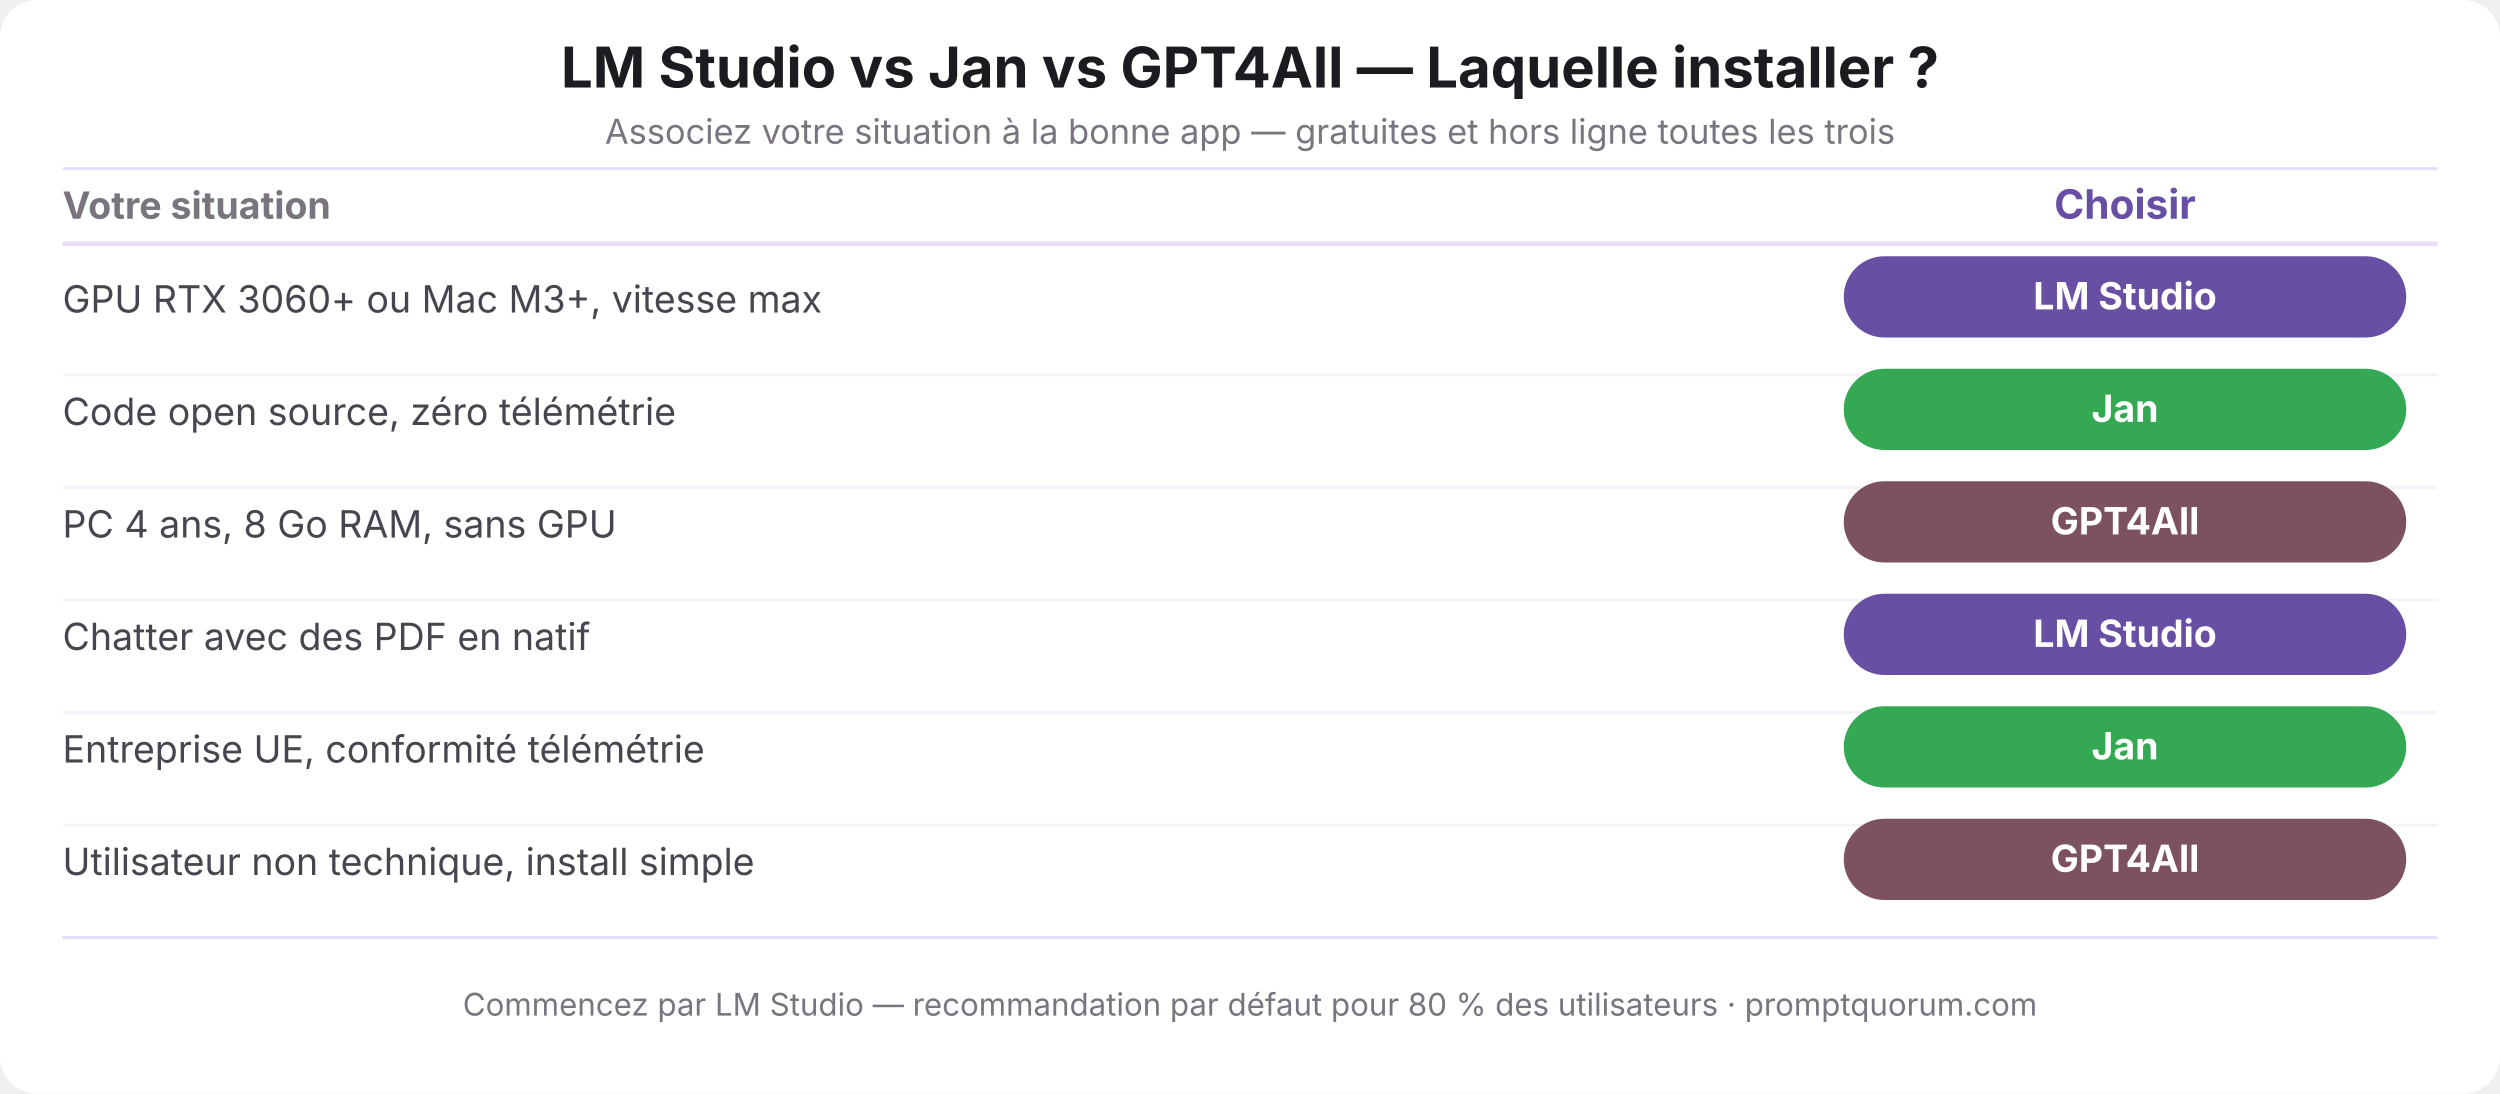
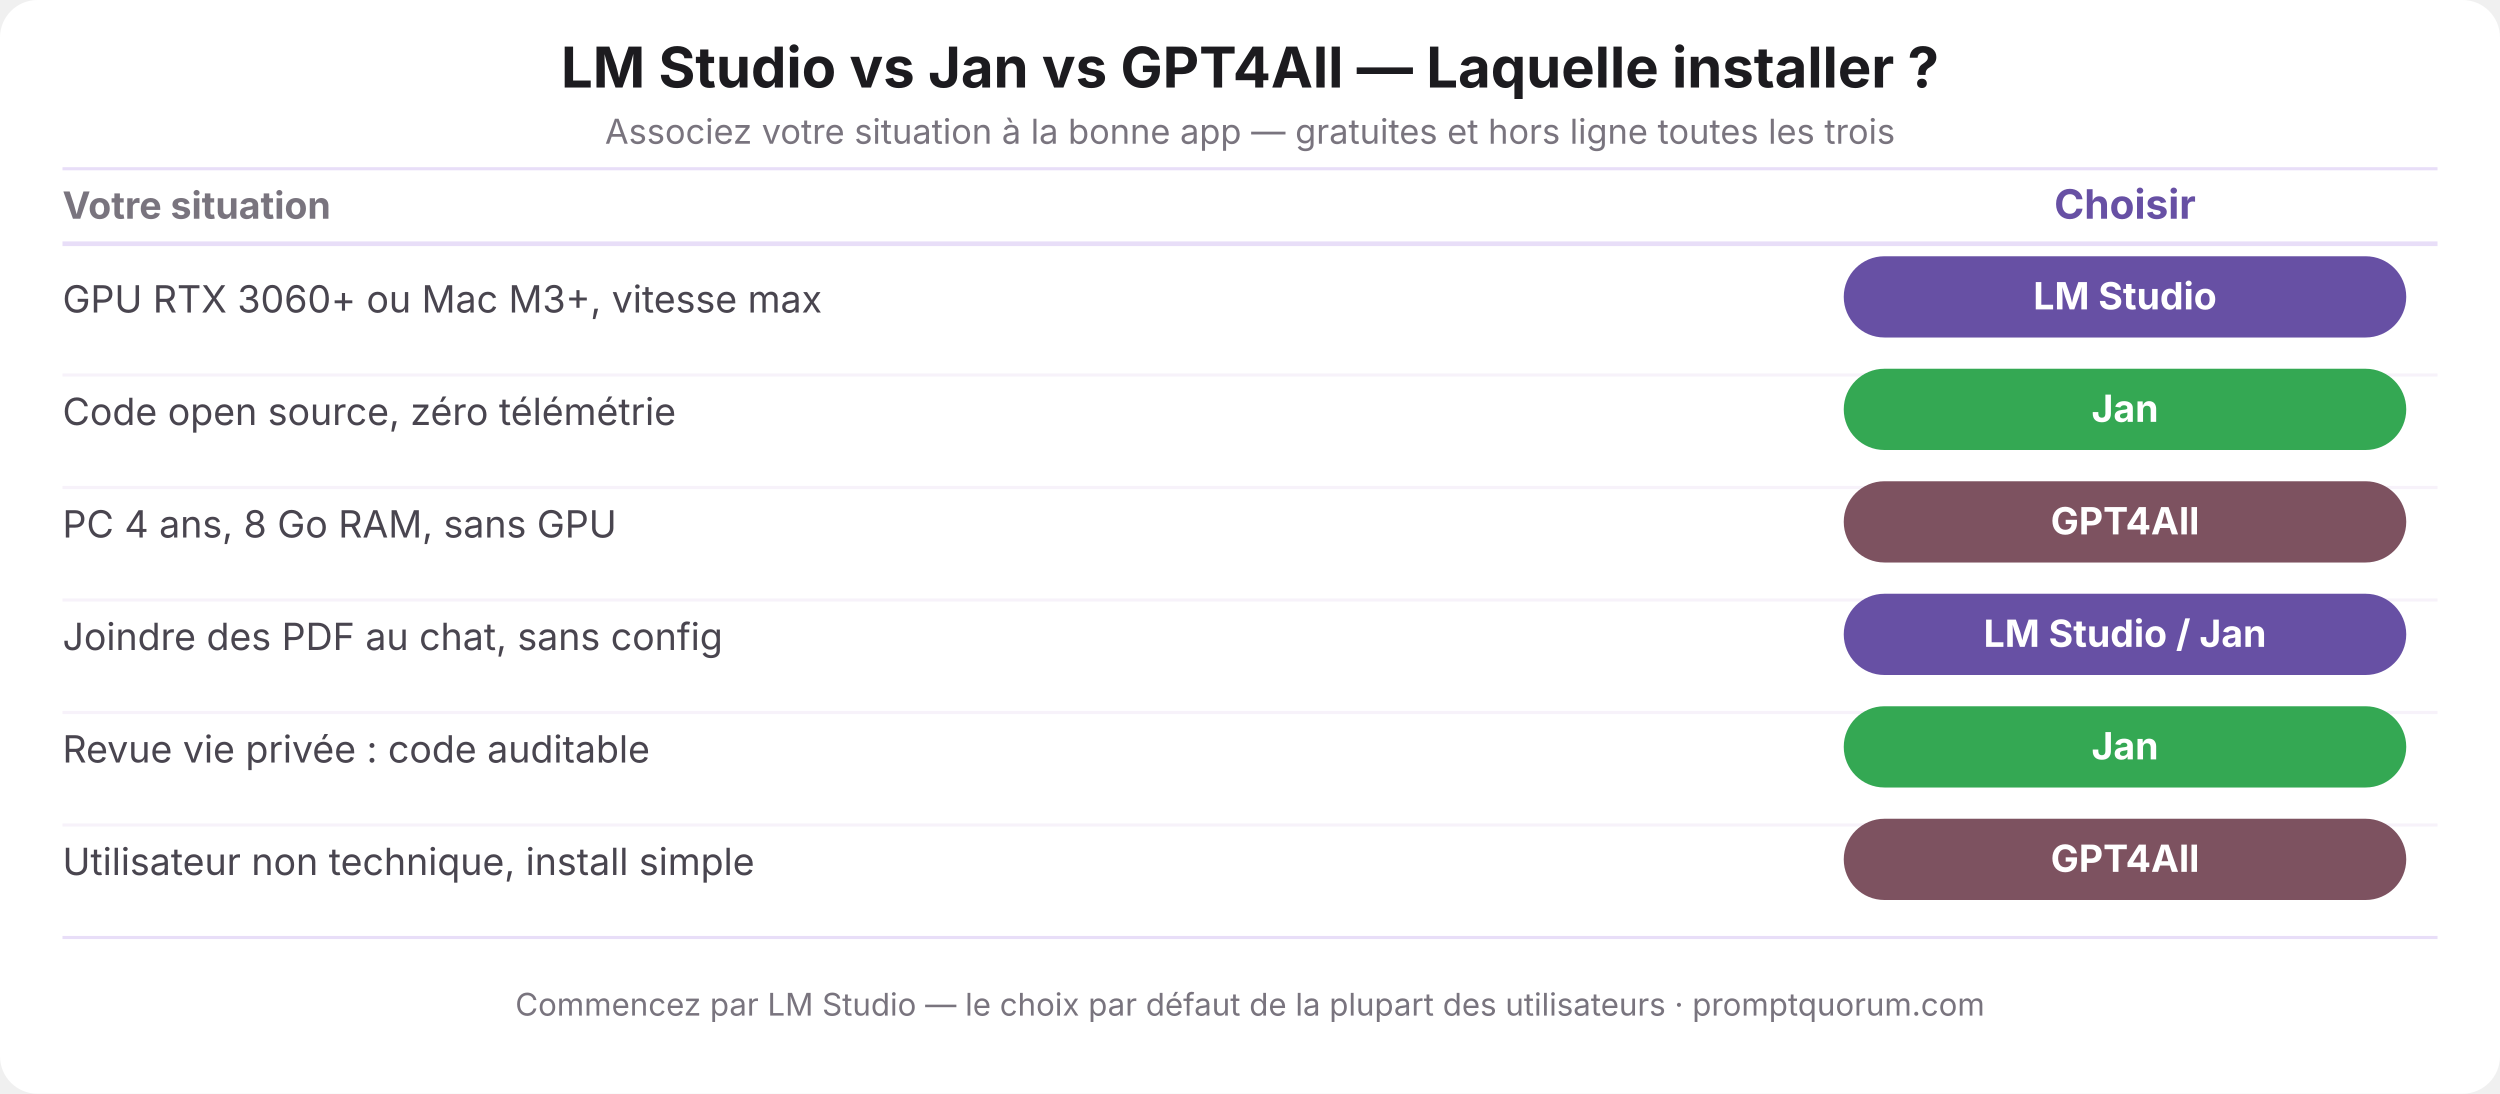
<svg xmlns="http://www.w3.org/2000/svg" viewBox="0 0 800 350" width="800" height="350" role="img" aria-label="LM Studio vs Jan vs GPT4All — Laquelle installer ?">
  <rect width="800" height="350" fill="#FFFFFF" rx="12" />
  <text x="400" y="28" font-family="system-ui, -apple-system, sans-serif" font-size="18" font-weight="700" fill="#1C1B1F" text-anchor="middle">LM Studio vs Jan vs GPT4All — Laquelle installer ?</text>
  <text x="400" y="46" font-family="system-ui, -apple-system, sans-serif" font-size="11" fill="#79747E" text-anchor="middle">Associez votre situation à la bonne app — gratuites et hors ligne toutes les trois</text>
  <line x1="20" y1="54" x2="780" y2="54" stroke="#E8DEF8" stroke-width="1" />
  <text x="20" y="70" font-family="system-ui, -apple-system, sans-serif" font-size="12" font-weight="700" fill="#79747E" text-anchor="start">Votre situation</text>
  <text x="680" y="70" font-family="system-ui, -apple-system, sans-serif" font-size="13" font-weight="700" fill="#6750A4" text-anchor="middle">Choisir</text>
  <line x1="20" y1="78" x2="780" y2="78" stroke="#E8DEF8" stroke-width="1.5" />
  <text x="20" y="100" font-family="system-ui, -apple-system, sans-serif" font-size="12" fill="#49454F" text-anchor="start">GPU RTX 3060+ ou Mac M3+, vitesse max</text>
  <rect x="590" y="82" width="180" height="26" rx="13" fill="#6750A4" />
  <text x="680" y="99" font-family="system-ui, -apple-system, sans-serif" font-size="12" font-weight="700" fill="#FFFFFF" text-anchor="middle">LM Studio</text>
  <line x1="20" y1="120" x2="780" y2="120" stroke="#F7F2FA" stroke-width="1" />
  <text x="20" y="136" font-family="system-ui, -apple-system, sans-serif" font-size="12" fill="#49454F" text-anchor="start">Code open source, zéro télémétrie</text>
  <rect x="590" y="118" width="180" height="26" rx="13" fill="#34A853" />
  <text x="680" y="135" font-family="system-ui, -apple-system, sans-serif" font-size="12" font-weight="700" fill="#FFFFFF" text-anchor="middle">Jan</text>
  <line x1="20" y1="156" x2="780" y2="156" stroke="#F7F2FA" stroke-width="1" />
  <text x="20" y="172" font-family="system-ui, -apple-system, sans-serif" font-size="12" fill="#49454F" text-anchor="start">PC 4 ans, 8 Go RAM, sans GPU</text>
  <rect x="590" y="154" width="180" height="26" rx="13" fill="#7D5260" />
  <text x="680" y="171" font-family="system-ui, -apple-system, sans-serif" font-size="12" font-weight="700" fill="#FFFFFF" text-anchor="middle">GPT4All</text>
  <line x1="20" y1="192" x2="780" y2="192" stroke="#F7F2FA" stroke-width="1" />
-   <text x="20" y="208" font-family="system-ui, -apple-system, sans-serif" font-size="12" fill="#49454F" text-anchor="start">Chatter avec des PDF en natif</text>
+   <text x="20" y="208" font-family="system-ui, -apple-system, sans-serif" font-size="12" fill="#49454F" text-anchor="start">Joindre des PDF au chat, sans config</text>
  <rect x="590" y="190" width="180" height="26" rx="13" fill="#6750A4" />
-   <text x="680" y="207" font-family="system-ui, -apple-system, sans-serif" font-size="12" font-weight="700" fill="#FFFFFF" text-anchor="middle">LM Studio</text>
+   <text x="680" y="207" font-family="system-ui, -apple-system, sans-serif" font-size="12" font-weight="700" fill="#FFFFFF" text-anchor="middle">LM Studio / Jan</text>
  <line x1="20" y1="228" x2="780" y2="228" stroke="#F7F2FA" stroke-width="1" />
-   <text x="20" y="244" font-family="system-ui, -apple-system, sans-serif" font-size="12" fill="#49454F" text-anchor="start">Entreprise UE, conformité télémétrie</text>
+   <text x="20" y="244" font-family="system-ui, -apple-system, sans-serif" font-size="12" fill="#49454F" text-anchor="start">Revue vie privée : code auditable</text>
  <rect x="590" y="226" width="180" height="26" rx="13" fill="#34A853" />
  <text x="680" y="243" font-family="system-ui, -apple-system, sans-serif" font-size="12" font-weight="700" fill="#FFFFFF" text-anchor="middle">Jan</text>
  <line x1="20" y1="264" x2="780" y2="264" stroke="#F7F2FA" stroke-width="1" />
  <text x="20" y="280" font-family="system-ui, -apple-system, sans-serif" font-size="12" fill="#49454F" text-anchor="start">Utilisateur non technique, install simple</text>
  <rect x="590" y="262" width="180" height="26" rx="13" fill="#7D5260" />
  <text x="680" y="279" font-family="system-ui, -apple-system, sans-serif" font-size="12" font-weight="700" fill="#FFFFFF" text-anchor="middle">GPT4All</text>
  <line x1="20" y1="300" x2="780" y2="300" stroke="#E8DEF8" stroke-width="1" />
-   <text x="400" y="325" font-family="system-ui, -apple-system, sans-serif" font-size="10" fill="#79747E" text-anchor="middle">Commencez par LM Studio — recommandation par défaut pour 80 % des utilisateurs · promptquorum.com</text>
+   <text x="400" y="325" font-family="system-ui, -apple-system, sans-serif" font-size="10" fill="#79747E" text-anchor="middle">Commencez par LM Studio — le choix par défaut de la plupart des utilisateurs · promptquorum.com</text>
</svg>
